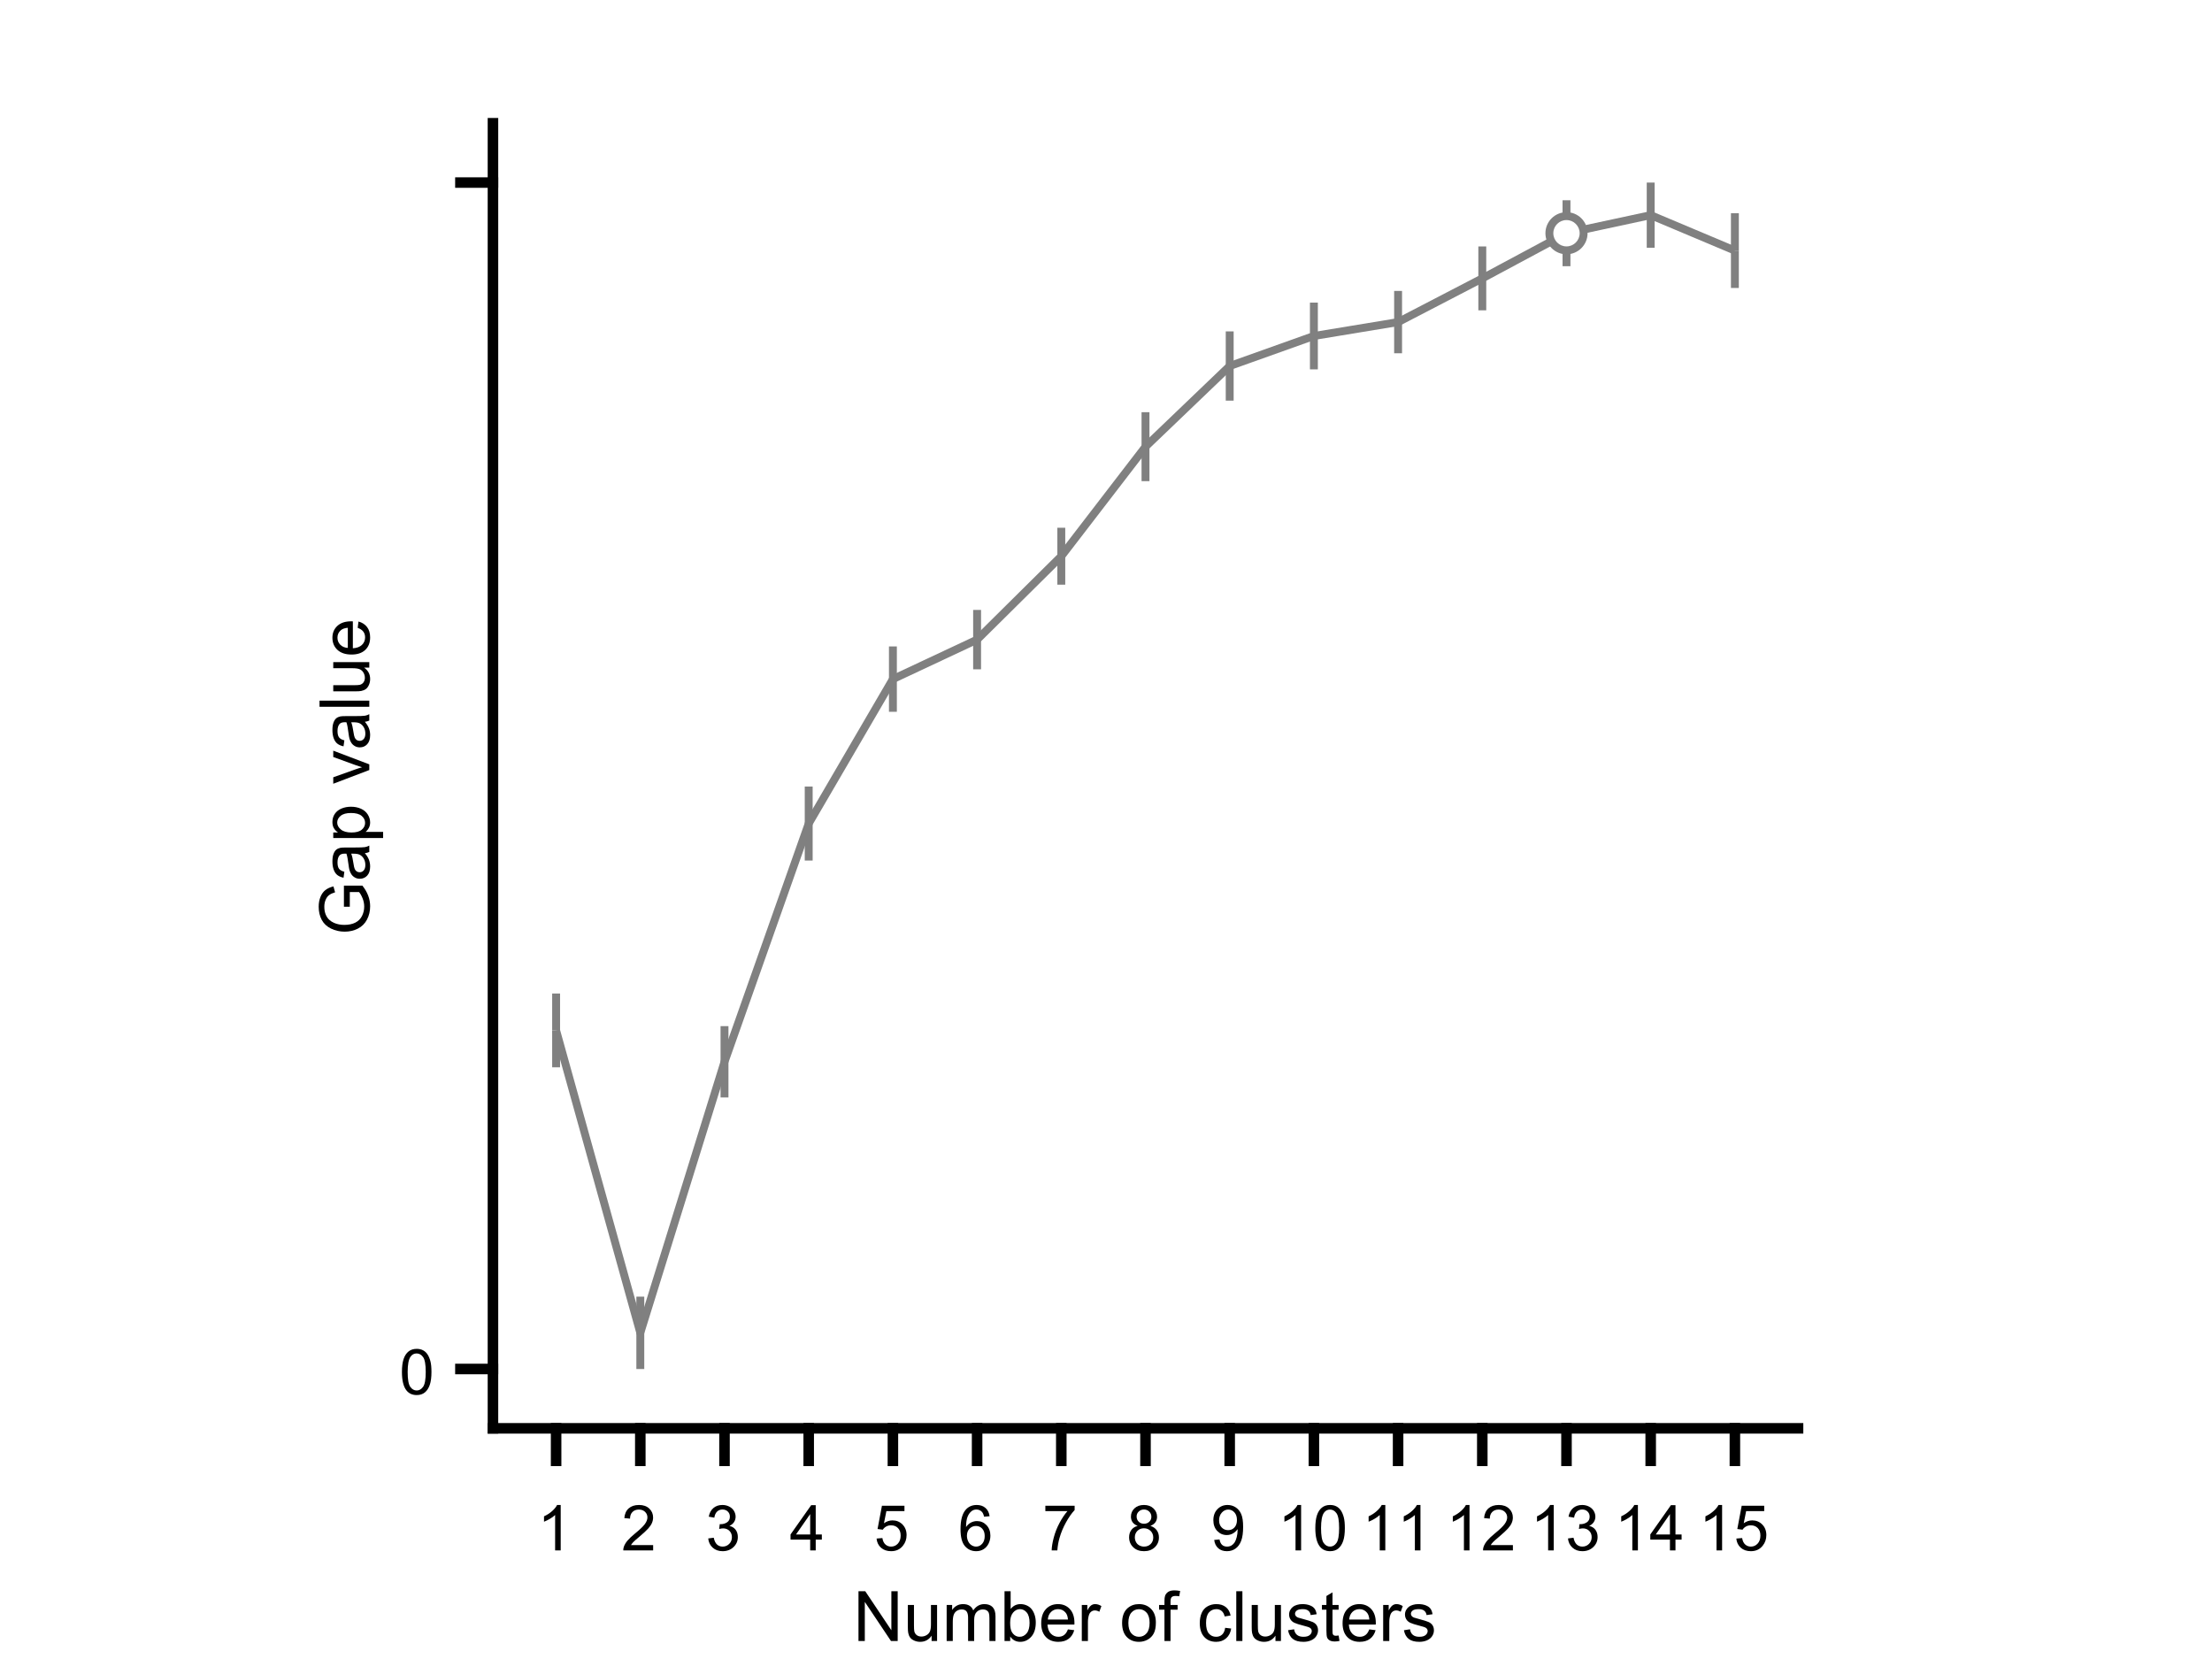
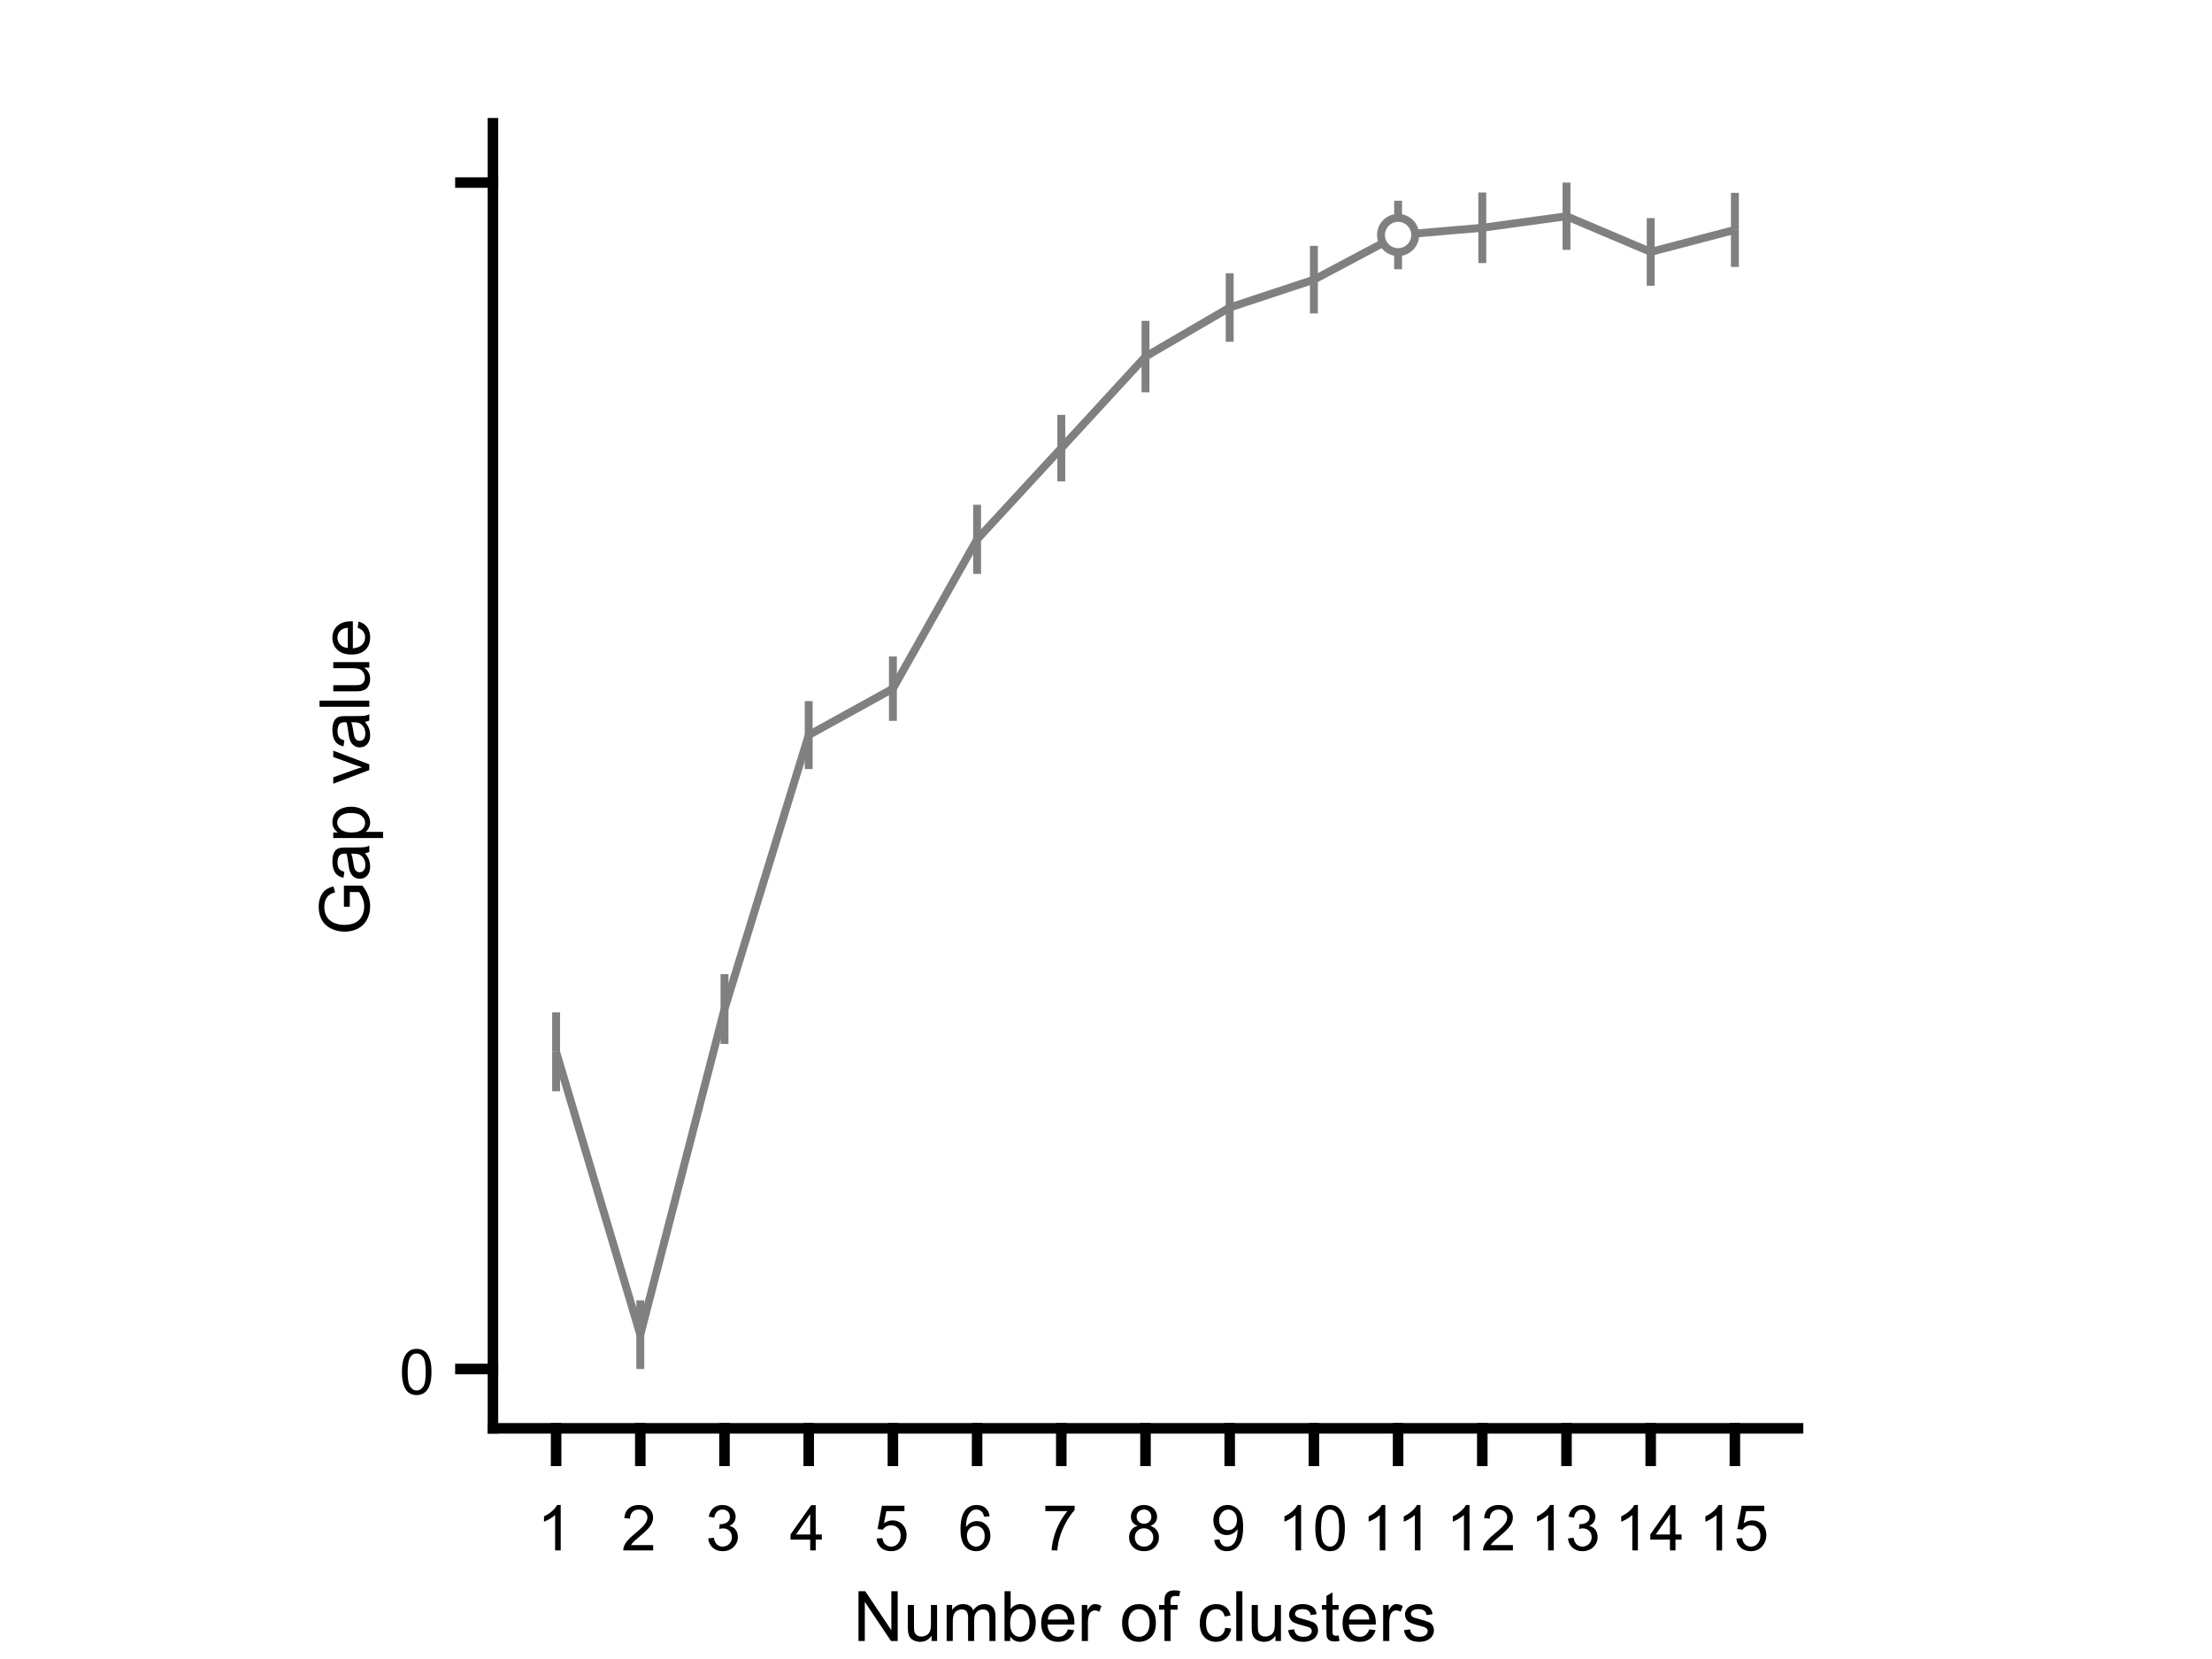
<svg xmlns="http://www.w3.org/2000/svg" style="fill-opacity:1; color-rendering:auto; color-interpolation:auto; text-rendering:auto; stroke:black; stroke-linecap:square; stroke-miterlimit:10; shape-rendering:auto; stroke-opacity:1; fill:black; stroke-dasharray:none; font-weight:normal; stroke-width:1; font-family:'Dialog'; font-style:normal; stroke-linejoin:miter; font-size:12px; stroke-dashoffset:0; image-rendering:auto;" width="700" height="525">
  <defs id="genericDefs" />
  <g>
    <defs id="defs1">
      <clipPath clipPathUnits="userSpaceOnUse" id="clipPath1">
        <path d="M0 0 L700 0 L700 525 L0 525 L0 0 Z" />
      </clipPath>
    </defs>
    <g style="fill:white; stroke:white;">
      <rect x="0" y="0" width="700" style="clip-path:url(#clipPath1); stroke:none;" height="525" />
    </g>
    <g style="fill:white; text-rendering:optimizeSpeed; color-rendering:optimizeSpeed; image-rendering:optimizeSpeed; shape-rendering:crispEdges; stroke:white; color-interpolation:sRGB;">
      <rect x="0" width="700" height="525" y="0" style="stroke:none;" />
    </g>
    <g style="stroke-linecap:butt; fill:gray; text-rendering:geometricPrecision; image-rendering:optimizeQuality; color-rendering:optimizeQuality; stroke-linejoin:round; stroke:gray; color-interpolation:linearRGB; stroke-width:2.5;">
-       <line y2="337.746" style="fill:none;" x1="175.984" x2="175.984" y1="326.074" />
-       <line y2="433.227" style="fill:none;" x1="202.629" x2="202.629" y1="421.778" />
-       <line y2="347.284" style="fill:none;" x1="229.274" x2="229.274" y1="336.009" />
-       <line y2="272.328" style="fill:none;" x1="255.919" x2="255.919" y1="260.617" />
-       <line y2="225.242" style="fill:none;" x1="282.565" x2="282.565" y1="214.908" />
-       <line y2="211.813" style="fill:none;" x1="309.21" x2="309.21" y1="202.409" />
-       <line y2="185.026" style="fill:none;" x1="335.855" x2="335.855" y1="176.02" />
-       <line y2="152.273" style="fill:none;" x1="362.5" x2="362.5" y1="141.359" />
-       <line y2="126.784" style="fill:none;" x1="389.145" x2="389.145" y1="115.828" />
-       <line y2="116.896" style="fill:none;" x1="415.79" x2="415.79" y1="106.323" />
-       <line y2="111.793" style="fill:none;" x1="442.435" x2="442.435" y1="101.929" />
-       <line y2="98.208" style="fill:none;" x1="469.081" x2="469.081" y1="88.095" />
-       <line y2="84.241" style="fill:none;" x1="495.726" x2="495.726" y1="73.808" />
-       <line y2="78.398" style="fill:none;" x1="522.371" x2="522.371" y1="68.085" />
-       <line y2="91.133" style="fill:none;" x1="549.016" x2="549.016" y1="79.304" />
-       <line y2="314.402" style="fill:none;" x1="175.984" x2="175.984" y1="326.074" />
-       <line y2="410.329" style="fill:none;" x1="202.629" x2="202.629" y1="421.778" />
-       <line y2="324.734" style="fill:none;" x1="229.274" x2="229.274" y1="336.009" />
-       <line y2="248.907" style="fill:none;" x1="255.919" x2="255.919" y1="260.617" />
-       <line y2="204.574" style="fill:none;" x1="282.565" x2="282.565" y1="214.908" />
-       <line y2="193.005" style="fill:none;" x1="309.21" x2="309.21" y1="202.409" />
-       <line y2="167.014" style="fill:none;" x1="335.855" x2="335.855" y1="176.02" />
-       <line y2="130.446" style="fill:none;" x1="362.5" x2="362.5" y1="141.359" />
-       <line y2="104.873" style="fill:none;" x1="389.145" x2="389.145" y1="115.828" />
-       <line y2="95.751" style="fill:none;" x1="415.79" x2="415.79" y1="106.323" />
-       <line y2="92.065" style="fill:none;" x1="442.435" x2="442.435" y1="101.929" />
-       <line y2="77.982" style="fill:none;" x1="469.081" x2="469.081" y1="88.095" />
-       <line y2="63.375" style="fill:none;" x1="495.726" x2="495.726" y1="73.808" />
-       <line y2="57.773" style="fill:none;" x1="522.371" x2="522.371" y1="68.085" />
-       <line y2="67.475" style="fill:none;" x1="549.016" x2="549.016" y1="79.304" />
-       <path d="M175.984 326.074 L202.629 421.778 L229.274 336.009 L255.919 260.617 L282.565 214.908 L309.21 202.409 L335.855 176.02 L362.5 141.359 L389.145 115.828 L415.79 106.323 L442.435 101.929 L469.081 88.095 L495.726 73.808 L522.371 68.085 L549.016 79.304" style="fill:none; fill-rule:evenodd;" />
+       <line y2="345.327" style="fill:none;" x1="175.984" x2="175.984" y1="332.851" />
+       <line y2="433.227" style="fill:none;" x1="202.629" x2="202.629" y1="422.371" />
+       <line y2="330.37" style="fill:none;" x1="229.274" x2="229.274" y1="319.318" />
+       <line y2="243.37" style="fill:none;" x1="255.919" x2="255.919" y1="232.619" />
+       <line y2="228.123" style="fill:none;" x1="282.565" x2="282.565" y1="217.923" />
+       <line y2="181.615" style="fill:none;" x1="309.21" x2="309.21" y1="170.675" />
+       <line y2="152.336" style="fill:none;" x1="335.855" x2="335.855" y1="141.814" />
+       <line y2="124.143" style="fill:none;" x1="362.5" x2="362.5" y1="112.845" />
+       <line y2="108.161" style="fill:none;" x1="389.145" x2="389.145" y1="97.316" />
+       <line y2="99.199" style="fill:none;" x1="415.79" x2="415.79" y1="88.503" />
+       <line y2="85.201" style="fill:none;" x1="442.435" x2="442.435" y1="74.366" />
+       <line y2="83.252" style="fill:none;" x1="469.081" x2="469.081" y1="72.083" />
+       <line y2="79.079" style="fill:none;" x1="495.726" x2="495.726" y1="68.426" />
+       <line y2="90.425" style="fill:none;" x1="522.371" x2="522.371" y1="79.714" />
+       <line y2="84.46" style="fill:none;" x1="549.016" x2="549.016" y1="72.745" />
+       <line y2="320.375" style="fill:none;" x1="175.984" x2="175.984" y1="332.851" />
+       <line y2="411.515" style="fill:none;" x1="202.629" x2="202.629" y1="422.371" />
+       <line y2="308.265" style="fill:none;" x1="229.274" x2="229.274" y1="319.318" />
+       <line y2="221.869" style="fill:none;" x1="255.919" x2="255.919" y1="232.619" />
+       <line y2="207.722" style="fill:none;" x1="282.565" x2="282.565" y1="217.923" />
+       <line y2="159.736" style="fill:none;" x1="309.21" x2="309.21" y1="170.675" />
+       <line y2="131.292" style="fill:none;" x1="335.855" x2="335.855" y1="141.814" />
+       <line y2="101.547" style="fill:none;" x1="362.5" x2="362.5" y1="112.845" />
+       <line y2="86.47" style="fill:none;" x1="389.145" x2="389.145" y1="97.316" />
+       <line y2="77.807" style="fill:none;" x1="415.79" x2="415.79" y1="88.503" />
+       <line y2="63.531" style="fill:none;" x1="442.435" x2="442.435" y1="74.366" />
+       <line y2="60.913" style="fill:none;" x1="469.081" x2="469.081" y1="72.083" />
+       <line y2="57.773" style="fill:none;" x1="495.726" x2="495.726" y1="68.426" />
+       <line y2="69.004" style="fill:none;" x1="522.371" x2="522.371" y1="79.714" />
+       <line y2="61.029" style="fill:none;" x1="549.016" x2="549.016" y1="72.745" />
+       <path d="M175.984 332.851 L202.629 422.371 L229.274 319.318 L255.919 232.619 L282.565 217.923 L309.21 170.675 L335.855 141.814 L362.5 112.845 L389.145 97.316 L415.79 88.503 L442.435 74.366 L469.081 72.083 L495.726 68.426 L522.371 79.714 L549.016 72.745" style="fill:none; fill-rule:evenodd;" />
    </g>
-     <g transform="translate(495.7258,73.808)" style="fill:white; text-rendering:geometricPrecision; color-rendering:optimizeQuality; image-rendering:optimizeQuality; color-interpolation:linearRGB; stroke:white;">
+     <g transform="translate(442.4355,74.3663)" style="fill:white; text-rendering:geometricPrecision; color-rendering:optimizeQuality; image-rendering:optimizeQuality; color-interpolation:linearRGB; stroke:white;">
      <circle r="5.417" style="stroke:none;" cx="0" cy="0" />
    </g>
-     <g transform="translate(495.7258,73.808)" style="stroke-linecap:butt; fill:gray; text-rendering:geometricPrecision; image-rendering:optimizeQuality; color-rendering:optimizeQuality; stroke-linejoin:round; stroke:gray; color-interpolation:linearRGB; stroke-width:2.5;">
+     <g transform="translate(442.4355,74.3663)" style="stroke-linecap:butt; fill:gray; text-rendering:geometricPrecision; image-rendering:optimizeQuality; color-rendering:optimizeQuality; stroke-linejoin:round; stroke:gray; color-interpolation:linearRGB; stroke-width:2.5;">
      <path style="stroke:none;" d="M0 -4.167 C2.301 -4.167 4.167 -2.301 4.167 0 L4.167 0 C4.167 2.301 2.301 4.167 -0 4.167 C-2.301 4.167 -4.167 2.301 -4.167 -0 C-4.167 -2.301 -2.301 -4.167 0 -4.167 ZM0 -6.667 C-3.682 -6.667 -6.667 -3.682 -6.667 -0 C-6.667 3.682 -3.682 6.667 -0 6.667 C3.682 6.667 6.667 3.682 6.667 0 L6.667 0 C6.667 -3.682 3.682 -6.667 0 -6.667 Z" />
    </g>
    <g style="text-rendering:geometricPrecision; stroke-width:3.333; color-interpolation:linearRGB; color-rendering:optimizeQuality; image-rendering:optimizeQuality; stroke-linejoin:round;">
      <line y2="452" style="fill:none;" x1="156" x2="569" y1="452" />
      <line y2="462.3" style="fill:none;" x1="175.984" x2="175.984" y1="452" />
      <line y2="462.3" style="fill:none;" x1="202.629" x2="202.629" y1="452" />
      <line y2="462.3" style="fill:none;" x1="229.274" x2="229.274" y1="452" />
      <line y2="462.3" style="fill:none;" x1="255.919" x2="255.919" y1="452" />
      <line y2="462.3" style="fill:none;" x1="282.565" x2="282.565" y1="452" />
      <line y2="462.3" style="fill:none;" x1="309.21" x2="309.21" y1="452" />
      <line y2="462.3" style="fill:none;" x1="335.855" x2="335.855" y1="452" />
      <line y2="462.3" style="fill:none;" x1="362.5" x2="362.5" y1="452" />
      <line y2="462.3" style="fill:none;" x1="389.145" x2="389.145" y1="452" />
      <line y2="462.3" style="fill:none;" x1="415.79" x2="415.79" y1="452" />
      <line y2="462.3" style="fill:none;" x1="442.435" x2="442.435" y1="452" />
      <line y2="462.3" style="fill:none;" x1="469.081" x2="469.081" y1="452" />
      <line y2="462.3" style="fill:none;" x1="495.726" x2="495.726" y1="452" />
      <line y2="462.3" style="fill:none;" x1="522.371" x2="522.371" y1="452" />
      <line y2="462.3" style="fill:none;" x1="549.016" x2="549.016" y1="452" />
    </g>
    <g transform="translate(175.9839,469.6333)" style="font-size:20px; text-rendering:geometricPrecision; color-rendering:optimizeQuality; image-rendering:optimizeQuality; font-family:'SansSerif'; color-interpolation:linearRGB;">
      <path style="stroke:none;" d="M1.453 21 L-0.312 21 L-0.312 9.797 Q-0.938 10.406 -1.969 11.008 Q-3 11.609 -3.828 11.922 L-3.828 10.219 Q-2.344 9.531 -1.242 8.539 Q-0.141 7.547 0.312 6.625 L1.453 6.625 L1.453 21 Z" />
    </g>
    <g transform="translate(202.629,469.6333)" style="font-size:20px; text-rendering:geometricPrecision; color-rendering:optimizeQuality; image-rendering:optimizeQuality; font-family:'SansSerif'; color-interpolation:linearRGB;">
      <path style="stroke:none;" d="M4.062 19.312 L4.062 21 L-5.391 21 Q-5.406 20.359 -5.188 19.781 Q-4.828 18.812 -4.031 17.875 Q-3.234 16.938 -1.734 15.703 Q0.609 13.797 1.43 12.68 Q2.25 11.562 2.25 10.562 Q2.25 9.516 1.5 8.797 Q0.75 8.078 -0.453 8.078 Q-1.719 8.078 -2.484 8.844 Q-3.25 9.609 -3.25 10.953 L-5.062 10.766 Q-4.875 8.75 -3.664 7.688 Q-2.453 6.625 -0.406 6.625 Q1.641 6.625 2.844 7.766 Q4.047 8.906 4.047 10.594 Q4.047 11.453 3.695 12.289 Q3.344 13.125 2.531 14.039 Q1.719 14.953 -0.172 16.562 Q-1.766 17.891 -2.211 18.359 Q-2.656 18.828 -2.953 19.312 L4.062 19.312 Z" />
    </g>
    <g transform="translate(229.2742,469.6333)" style="font-size:20px; text-rendering:geometricPrecision; color-rendering:optimizeQuality; image-rendering:optimizeQuality; font-family:'SansSerif'; color-interpolation:linearRGB;">
      <path style="stroke:none;" d="M-5.156 17.219 L-3.406 16.984 Q-3.094 18.484 -2.367 19.141 Q-1.641 19.797 -0.594 19.797 Q0.641 19.797 1.492 18.938 Q2.344 18.078 2.344 16.812 Q2.344 15.594 1.555 14.812 Q0.766 14.031 -0.453 14.031 Q-0.953 14.031 -1.688 14.219 L-1.5 12.672 Q-1.328 12.703 -1.219 12.703 Q-0.094 12.703 0.805 12.117 Q1.703 11.531 1.703 10.312 Q1.703 9.344 1.047 8.703 Q0.391 8.062 -0.641 8.062 Q-1.656 8.062 -2.344 8.711 Q-3.031 9.359 -3.219 10.641 L-4.984 10.328 Q-4.656 8.562 -3.516 7.594 Q-2.375 6.625 -0.672 6.625 Q0.5 6.625 1.484 7.125 Q2.469 7.625 2.992 8.5 Q3.516 9.375 3.516 10.344 Q3.516 11.266 3.016 12.031 Q2.516 12.797 1.547 13.25 Q2.812 13.531 3.516 14.461 Q4.219 15.391 4.219 16.766 Q4.219 18.641 2.852 19.945 Q1.484 21.25 -0.609 21.25 Q-2.5 21.25 -3.742 20.125 Q-4.984 19 -5.156 17.219 Z" />
    </g>
    <g transform="translate(255.9194,469.6333)" style="font-size:20px; text-rendering:geometricPrecision; color-rendering:optimizeQuality; image-rendering:optimizeQuality; font-family:'SansSerif'; color-interpolation:linearRGB;">
      <path style="stroke:none;" d="M0.469 21 L0.469 17.578 L-5.75 17.578 L-5.75 15.953 L0.781 6.688 L2.219 6.688 L2.219 15.953 L4.156 15.953 L4.156 17.578 L2.219 17.578 L2.219 21 L0.469 21 ZM0.469 15.953 L0.469 9.5 L-4.016 15.953 L0.469 15.953 Z" />
    </g>
    <g transform="translate(282.5645,469.6333)" style="font-size:20px; text-rendering:geometricPrecision; color-rendering:optimizeQuality; image-rendering:optimizeQuality; font-family:'SansSerif'; color-interpolation:linearRGB;">
      <path style="stroke:none;" d="M-5.172 17.25 L-3.328 17.094 Q-3.125 18.438 -2.375 19.117 Q-1.625 19.797 -0.562 19.797 Q0.703 19.797 1.578 18.844 Q2.453 17.891 2.453 16.297 Q2.453 14.797 1.609 13.93 Q0.766 13.062 -0.594 13.062 Q-1.453 13.062 -2.133 13.445 Q-2.812 13.828 -3.203 14.453 L-4.859 14.234 L-3.469 6.875 L3.656 6.875 L3.656 8.562 L-2.062 8.562 L-2.828 12.406 Q-1.547 11.5 -0.125 11.5 Q1.75 11.5 3.039 12.805 Q4.328 14.109 4.328 16.141 Q4.328 18.094 3.188 19.5 Q1.812 21.25 -0.562 21.25 Q-2.516 21.25 -3.758 20.156 Q-5 19.062 -5.172 17.25 Z" />
    </g>
    <g transform="translate(309.2097,469.6333)" style="font-size:20px; text-rendering:geometricPrecision; color-rendering:optimizeQuality; image-rendering:optimizeQuality; font-family:'SansSerif'; color-interpolation:linearRGB;">
      <path style="stroke:none;" d="M3.953 10.188 L2.203 10.328 Q1.969 9.297 1.547 8.828 Q0.828 8.062 -0.219 8.062 Q-1.062 8.062 -1.688 8.531 Q-2.516 9.141 -3 10.305 Q-3.484 11.469 -3.5 13.609 Q-2.859 12.656 -1.945 12.188 Q-1.031 11.719 -0.016 11.719 Q1.734 11.719 2.969 13.008 Q4.203 14.297 4.203 16.344 Q4.203 17.703 3.625 18.859 Q3.047 20.016 2.031 20.633 Q1.016 21.25 -0.281 21.25 Q-2.469 21.25 -3.859 19.633 Q-5.25 18.016 -5.25 14.297 Q-5.25 10.156 -3.719 8.266 Q-2.375 6.625 -0.109 6.625 Q1.578 6.625 2.656 7.57 Q3.734 8.516 3.953 10.188 ZM-3.219 16.359 Q-3.219 17.266 -2.836 18.094 Q-2.453 18.922 -1.758 19.359 Q-1.062 19.797 -0.312 19.797 Q0.812 19.797 1.609 18.898 Q2.406 18 2.406 16.453 Q2.406 14.969 1.617 14.117 Q0.828 13.266 -0.375 13.266 Q-1.562 13.266 -2.391 14.117 Q-3.219 14.969 -3.219 16.359 Z" />
    </g>
    <g transform="translate(335.8548,469.6333)" style="font-size:20px; text-rendering:geometricPrecision; color-rendering:optimizeQuality; image-rendering:optimizeQuality; font-family:'SansSerif'; color-interpolation:linearRGB;">
      <path style="stroke:none;" d="M-5.047 8.562 L-5.047 6.875 L4.219 6.875 L4.219 8.234 Q2.844 9.688 1.5 12.102 Q0.156 14.516 -0.562 17.062 Q-1.094 18.859 -1.25 21 L-3.047 21 Q-3.016 19.312 -2.383 16.922 Q-1.75 14.531 -0.562 12.305 Q0.625 10.078 1.953 8.562 L-5.047 8.562 Z" />
    </g>
    <g transform="translate(362.5,469.6333)" style="font-size:20px; text-rendering:geometricPrecision; color-rendering:optimizeQuality; image-rendering:optimizeQuality; font-family:'SansSerif'; color-interpolation:linearRGB;">
      <path style="stroke:none;" d="M-2.469 13.234 Q-3.562 12.828 -4.086 12.086 Q-4.609 11.344 -4.609 10.312 Q-4.609 8.75 -3.484 7.688 Q-2.359 6.625 -0.5 6.625 Q1.375 6.625 2.516 7.711 Q3.656 8.797 3.656 10.359 Q3.656 11.359 3.133 12.094 Q2.609 12.828 1.547 13.234 Q2.875 13.672 3.562 14.625 Q4.25 15.578 4.25 16.906 Q4.25 18.75 2.945 20 Q1.641 21.25 -0.469 21.25 Q-2.594 21.25 -3.891 19.992 Q-5.188 18.734 -5.188 16.859 Q-5.188 15.469 -4.477 14.523 Q-3.766 13.578 -2.469 13.234 ZM-2.812 10.25 Q-2.812 11.266 -2.156 11.914 Q-1.5 12.562 -0.469 12.562 Q0.547 12.562 1.203 11.922 Q1.859 11.281 1.859 10.359 Q1.859 9.391 1.188 8.727 Q0.516 8.062 -0.484 8.062 Q-1.484 8.062 -2.148 8.711 Q-2.812 9.359 -2.812 10.25 ZM-3.375 16.875 Q-3.375 17.625 -3.023 18.328 Q-2.672 19.031 -1.969 19.414 Q-1.266 19.797 -0.453 19.797 Q0.812 19.797 1.633 18.984 Q2.453 18.172 2.453 16.922 Q2.453 15.656 1.609 14.828 Q0.766 14 -0.516 14 Q-1.75 14 -2.562 14.82 Q-3.375 15.641 -3.375 16.875 Z" />
    </g>
    <g transform="translate(389.1452,469.6333)" style="font-size:20px; text-rendering:geometricPrecision; color-rendering:optimizeQuality; image-rendering:optimizeQuality; font-family:'SansSerif'; color-interpolation:linearRGB;">
      <path style="stroke:none;" d="M-4.906 17.688 L-3.219 17.531 Q-3 18.719 -2.398 19.258 Q-1.797 19.797 -0.844 19.797 Q-0.031 19.797 0.578 19.43 Q1.188 19.062 1.578 18.438 Q1.969 17.812 2.234 16.758 Q2.5 15.703 2.5 14.609 Q2.5 14.5 2.484 14.266 Q1.953 15.094 1.047 15.617 Q0.141 16.141 -0.938 16.141 Q-2.703 16.141 -3.938 14.852 Q-5.172 13.562 -5.172 11.453 Q-5.172 9.281 -3.883 7.953 Q-2.594 6.625 -0.672 6.625 Q0.734 6.625 1.891 7.375 Q3.047 8.125 3.648 9.516 Q4.25 10.906 4.25 13.547 Q4.25 16.297 3.648 17.922 Q3.047 19.547 1.875 20.398 Q0.703 21.25 -0.875 21.25 Q-2.562 21.25 -3.625 20.312 Q-4.688 19.375 -4.906 17.688 ZM2.297 11.375 Q2.297 9.859 1.492 8.969 Q0.688 8.078 -0.453 8.078 Q-1.625 8.078 -2.492 9.039 Q-3.359 10 -3.359 11.516 Q-3.359 12.891 -2.539 13.742 Q-1.719 14.594 -0.5 14.594 Q0.719 14.594 1.508 13.742 Q2.297 12.891 2.297 11.375 Z" />
    </g>
    <g transform="translate(415.7903,469.6333)" style="font-size:20px; text-rendering:geometricPrecision; color-rendering:optimizeQuality; image-rendering:optimizeQuality; font-family:'SansSerif'; color-interpolation:linearRGB;">
      <path style="stroke:none;" d="M-4.047 21 L-5.812 21 L-5.812 9.797 Q-6.438 10.406 -7.469 11.008 Q-8.5 11.609 -9.328 11.922 L-9.328 10.219 Q-7.844 9.531 -6.742 8.539 Q-5.641 7.547 -5.188 6.625 L-4.047 6.625 L-4.047 21 ZM0.451 13.938 Q0.451 11.406 0.975 9.852 Q1.498 8.297 2.529 7.461 Q3.561 6.625 5.123 6.625 Q6.279 6.625 7.146 7.086 Q8.014 7.547 8.576 8.422 Q9.139 9.297 9.467 10.555 Q9.795 11.812 9.795 13.938 Q9.795 16.453 9.271 18 Q8.748 19.547 7.725 20.398 Q6.701 21.25 5.123 21.25 Q3.045 21.25 1.873 19.766 Q0.451 17.969 0.451 13.938 ZM2.264 13.938 Q2.264 17.469 3.084 18.633 Q3.904 19.797 5.123 19.797 Q6.326 19.797 7.154 18.625 Q7.982 17.453 7.982 13.938 Q7.982 10.406 7.154 9.242 Q6.326 8.078 5.107 8.078 Q3.889 8.078 3.17 9.109 Q2.264 10.406 2.264 13.938 Z" />
    </g>
    <g transform="translate(442.4355,469.6333)" style="font-size:20px; text-rendering:geometricPrecision; color-rendering:optimizeQuality; image-rendering:optimizeQuality; font-family:'SansSerif'; color-interpolation:linearRGB;">
      <path style="stroke:none;" d="M-4.047 21 L-5.812 21 L-5.812 9.797 Q-6.438 10.406 -7.469 11.008 Q-8.5 11.609 -9.328 11.922 L-9.328 10.219 Q-7.844 9.531 -6.742 8.539 Q-5.641 7.547 -5.188 6.625 L-4.047 6.625 L-4.047 21 ZM7.076 21 L5.311 21 L5.311 9.797 Q4.686 10.406 3.654 11.008 Q2.623 11.609 1.795 11.922 L1.795 10.219 Q3.279 9.531 4.381 8.539 Q5.482 7.547 5.936 6.625 L7.076 6.625 L7.076 21 Z" />
    </g>
    <g transform="translate(469.0807,469.6333)" style="font-size:20px; text-rendering:geometricPrecision; color-rendering:optimizeQuality; image-rendering:optimizeQuality; font-family:'SansSerif'; color-interpolation:linearRGB;">
      <path style="stroke:none;" d="M-4.047 21 L-5.812 21 L-5.812 9.797 Q-6.438 10.406 -7.469 11.008 Q-8.5 11.609 -9.328 11.922 L-9.328 10.219 Q-7.844 9.531 -6.742 8.539 Q-5.641 7.547 -5.188 6.625 L-4.047 6.625 L-4.047 21 ZM9.685 19.312 L9.685 21 L0.232 21 Q0.217 20.359 0.435 19.781 Q0.795 18.812 1.592 17.875 Q2.389 16.938 3.889 15.703 Q6.232 13.797 7.053 12.68 Q7.873 11.562 7.873 10.562 Q7.873 9.516 7.123 8.797 Q6.373 8.078 5.17 8.078 Q3.904 8.078 3.139 8.844 Q2.373 9.609 2.373 10.953 L0.56 10.766 Q0.748 8.75 1.959 7.688 Q3.17 6.625 5.217 6.625 Q7.264 6.625 8.467 7.766 Q9.67 8.906 9.67 10.594 Q9.67 11.453 9.318 12.289 Q8.967 13.125 8.154 14.039 Q7.342 14.953 5.451 16.562 Q3.857 17.891 3.412 18.359 Q2.967 18.828 2.67 19.312 L9.685 19.312 Z" />
    </g>
    <g transform="translate(495.7258,469.6333)" style="font-size:20px; text-rendering:geometricPrecision; color-rendering:optimizeQuality; image-rendering:optimizeQuality; font-family:'SansSerif'; color-interpolation:linearRGB;">
      <path style="stroke:none;" d="M-4.047 21 L-5.812 21 L-5.812 9.797 Q-6.438 10.406 -7.469 11.008 Q-8.5 11.609 -9.328 11.922 L-9.328 10.219 Q-7.844 9.531 -6.742 8.539 Q-5.641 7.547 -5.188 6.625 L-4.047 6.625 L-4.047 21 ZM0.467 17.219 L2.217 16.984 Q2.529 18.484 3.256 19.141 Q3.982 19.797 5.029 19.797 Q6.264 19.797 7.115 18.938 Q7.967 18.078 7.967 16.812 Q7.967 15.594 7.178 14.812 Q6.389 14.031 5.17 14.031 Q4.67 14.031 3.936 14.219 L4.123 12.672 Q4.295 12.703 4.404 12.703 Q5.529 12.703 6.428 12.117 Q7.326 11.531 7.326 10.312 Q7.326 9.344 6.67 8.703 Q6.014 8.062 4.982 8.062 Q3.967 8.062 3.279 8.711 Q2.592 9.359 2.404 10.641 L0.639 10.328 Q0.967 8.562 2.107 7.594 Q3.248 6.625 4.951 6.625 Q6.123 6.625 7.107 7.125 Q8.092 7.625 8.615 8.5 Q9.139 9.375 9.139 10.344 Q9.139 11.266 8.639 12.031 Q8.139 12.797 7.17 13.25 Q8.435 13.531 9.139 14.461 Q9.842 15.391 9.842 16.766 Q9.842 18.641 8.475 19.945 Q7.107 21.25 5.014 21.25 Q3.123 21.25 1.881 20.125 Q0.639 19 0.467 17.219 Z" />
    </g>
    <g transform="translate(522.371,469.6333)" style="font-size:20px; text-rendering:geometricPrecision; color-rendering:optimizeQuality; image-rendering:optimizeQuality; font-family:'SansSerif'; color-interpolation:linearRGB;">
      <path style="stroke:none;" d="M-4.047 21 L-5.812 21 L-5.812 9.797 Q-6.438 10.406 -7.469 11.008 Q-8.5 11.609 -9.328 11.922 L-9.328 10.219 Q-7.844 9.531 -6.742 8.539 Q-5.641 7.547 -5.188 6.625 L-4.047 6.625 L-4.047 21 ZM6.092 21 L6.092 17.578 L-0.127 17.578 L-0.127 15.953 L6.404 6.688 L7.842 6.688 L7.842 15.953 L9.779 15.953 L9.779 17.578 L7.842 17.578 L7.842 21 L6.092 21 ZM6.092 15.953 L6.092 9.5 L1.607 15.953 L6.092 15.953 Z" />
    </g>
    <g transform="translate(549.0161,469.6333)" style="font-size:20px; text-rendering:geometricPrecision; color-rendering:optimizeQuality; image-rendering:optimizeQuality; font-family:'SansSerif'; color-interpolation:linearRGB;">
      <path style="stroke:none;" d="M-4.047 21 L-5.812 21 L-5.812 9.797 Q-6.438 10.406 -7.469 11.008 Q-8.5 11.609 -9.328 11.922 L-9.328 10.219 Q-7.844 9.531 -6.742 8.539 Q-5.641 7.547 -5.188 6.625 L-4.047 6.625 L-4.047 21 ZM0.451 17.25 L2.295 17.094 Q2.498 18.438 3.248 19.117 Q3.998 19.797 5.061 19.797 Q6.326 19.797 7.201 18.844 Q8.076 17.891 8.076 16.297 Q8.076 14.797 7.232 13.93 Q6.389 13.062 5.029 13.062 Q4.17 13.062 3.49 13.445 Q2.811 13.828 2.42 14.453 L0.764 14.234 L2.154 6.875 L9.279 6.875 L9.279 8.562 L3.561 8.562 L2.795 12.406 Q4.076 11.5 5.498 11.5 Q7.373 11.5 8.662 12.805 Q9.951 14.109 9.951 16.141 Q9.951 18.094 8.81 19.5 Q7.436 21.25 5.061 21.25 Q3.107 21.25 1.865 20.156 Q0.623 19.062 0.451 17.25 Z" />
    </g>
    <g transform="translate(362.5002,496.3)" style="font-size:22px; text-rendering:geometricPrecision; color-rendering:optimizeQuality; image-rendering:optimizeQuality; font-family:'SansSerif'; color-interpolation:linearRGB;">
      <path style="stroke:none;" d="M-90.828 23 L-90.828 7.25 L-88.688 7.25 L-80.422 19.609 L-80.422 7.25 L-78.422 7.25 L-78.422 23 L-80.547 23 L-88.828 10.625 L-88.828 23 L-90.828 23 ZM-67.69 23 L-67.69 21.328 Q-69.019 23.266 -71.3 23.266 Q-72.315 23.266 -73.19 22.875 Q-74.065 22.484 -74.487 21.898 Q-74.909 21.312 -75.081 20.469 Q-75.206 19.891 -75.206 18.656 L-75.206 11.594 L-73.269 11.594 L-73.269 17.922 Q-73.269 19.438 -73.159 19.953 Q-72.972 20.719 -72.378 21.156 Q-71.784 21.594 -70.925 21.594 Q-70.05 21.594 -69.284 21.148 Q-68.519 20.703 -68.206 19.938 Q-67.894 19.172 -67.894 17.703 L-67.894 11.594 L-65.956 11.594 L-65.956 23 L-67.69 23 ZM-62.924 23 L-62.924 11.594 L-61.19 11.594 L-61.19 13.188 Q-60.658 12.359 -59.768 11.844 Q-58.877 11.328 -57.736 11.328 Q-56.471 11.328 -55.658 11.859 Q-54.846 12.391 -54.518 13.328 Q-53.158 11.328 -50.986 11.328 Q-49.299 11.328 -48.385 12.273 Q-47.471 13.219 -47.471 15.172 L-47.471 23 L-49.393 23 L-49.393 15.812 Q-49.393 14.656 -49.58 14.141 Q-49.768 13.625 -50.26 13.32 Q-50.752 13.016 -51.424 13.016 Q-52.627 13.016 -53.424 13.812 Q-54.221 14.609 -54.221 16.375 L-54.221 23 L-56.143 23 L-56.143 15.594 Q-56.143 14.297 -56.619 13.656 Q-57.096 13.016 -58.174 13.016 Q-58.986 13.016 -59.682 13.445 Q-60.377 13.875 -60.682 14.695 Q-60.986 15.516 -60.986 17.078 L-60.986 23 L-62.924 23 ZM-42.816 23 L-44.613 23 L-44.613 7.25 L-42.676 7.25 L-42.676 12.875 Q-41.457 11.328 -39.551 11.328 Q-38.504 11.328 -37.559 11.758 Q-36.613 12.188 -36.012 12.953 Q-35.41 13.719 -35.066 14.805 Q-34.723 15.891 -34.723 17.125 Q-34.723 20.062 -36.168 21.664 Q-37.613 23.266 -39.645 23.266 Q-41.66 23.266 -42.816 21.578 L-42.816 23 ZM-42.832 17.203 Q-42.832 19.266 -42.285 20.172 Q-41.363 21.672 -39.816 21.672 Q-38.535 21.672 -37.613 20.57 Q-36.691 19.469 -36.691 17.281 Q-36.691 15.047 -37.582 13.984 Q-38.473 12.922 -39.723 12.922 Q-40.988 12.922 -41.91 14.023 Q-42.832 15.125 -42.832 17.203 ZM-24.55 19.328 L-22.55 19.578 Q-23.034 21.328 -24.308 22.297 Q-25.581 23.266 -27.581 23.266 Q-30.081 23.266 -31.542 21.719 Q-33.003 20.172 -33.003 17.391 Q-33.003 14.516 -31.526 12.922 Q-30.05 11.328 -27.675 11.328 Q-25.394 11.328 -23.94 12.891 Q-22.487 14.453 -22.487 17.281 Q-22.487 17.453 -22.503 17.797 L-31.019 17.797 Q-30.909 19.672 -29.948 20.672 Q-28.987 21.672 -27.565 21.672 Q-26.503 21.672 -25.753 21.109 Q-25.003 20.547 -24.55 19.328 ZM-30.909 16.203 L-24.534 16.203 Q-24.659 14.766 -25.269 14.047 Q-26.19 12.922 -27.659 12.922 Q-28.987 12.922 -29.894 13.812 Q-30.8 14.703 -30.909 16.203 ZM-20.158 23 L-20.158 11.594 L-18.408 11.594 L-18.408 13.328 Q-17.752 12.109 -17.182 11.719 Q-16.611 11.328 -15.94 11.328 Q-14.955 11.328 -13.955 11.953 L-14.611 13.75 Q-15.33 13.328 -16.033 13.328 Q-16.674 13.328 -17.174 13.711 Q-17.674 14.094 -17.893 14.766 Q-18.221 15.797 -18.221 17.031 L-18.221 23 L-20.158 23 ZM-7.407 17.297 Q-7.407 14.125 -5.642 12.594 Q-4.173 11.328 -2.063 11.328 Q0.296 11.328 1.788 12.875 Q3.28 14.422 3.28 17.141 Q3.28 19.344 2.616 20.602 Q1.952 21.859 0.694 22.562 Q-0.564 23.266 -2.063 23.266 Q-4.454 23.266 -5.931 21.727 Q-7.407 20.188 -7.407 17.297 ZM-5.423 17.297 Q-5.423 19.484 -4.47 20.578 Q-3.517 21.672 -2.063 21.672 Q-0.626 21.672 0.335 20.57 Q1.296 19.469 1.296 17.234 Q1.296 15.109 0.335 14.023 Q-0.626 12.938 -2.063 12.938 Q-3.517 12.938 -4.47 14.023 Q-5.423 15.109 -5.423 17.297 ZM6 23 L6 13.094 L4.297 13.094 L4.297 11.594 L6 11.594 L6 10.375 Q6 9.234 6.203 8.672 Q6.484 7.922 7.188 7.453 Q7.891 6.984 9.172 6.984 Q9.984 6.984 10.969 7.172 L10.672 8.859 Q10.078 8.75 9.547 8.75 Q8.656 8.75 8.289 9.125 Q7.922 9.5 7.922 10.531 L7.922 11.594 L10.156 11.594 L10.156 13.094 L7.922 13.094 L7.922 23 L6 23 ZM25.209 18.828 L27.115 19.062 Q26.803 21.031 25.521 22.148 Q24.24 23.266 22.365 23.266 Q20.021 23.266 18.6 21.734 Q17.178 20.203 17.178 17.344 Q17.178 15.484 17.787 14.102 Q18.396 12.719 19.654 12.023 Q20.912 11.328 22.381 11.328 Q24.24 11.328 25.42 12.273 Q26.6 13.219 26.928 14.938 L25.053 15.234 Q24.787 14.078 24.1 13.5 Q23.412 12.922 22.459 12.922 Q20.99 12.922 20.076 13.969 Q19.162 15.016 19.162 17.281 Q19.162 19.578 20.045 20.625 Q20.928 21.672 22.35 21.672 Q23.49 21.672 24.248 20.969 Q25.006 20.266 25.209 18.828 ZM28.725 23 L28.725 7.25 L30.662 7.25 L30.662 23 L28.725 23 ZM41.128 23 L41.128 21.328 Q39.8 23.266 37.519 23.266 Q36.503 23.266 35.628 22.875 Q34.753 22.484 34.331 21.898 Q33.909 21.312 33.737 20.469 Q33.612 19.891 33.612 18.656 L33.612 11.594 L35.55 11.594 L35.55 17.922 Q35.55 19.438 35.659 19.953 Q35.847 20.719 36.44 21.156 Q37.034 21.594 37.894 21.594 Q38.769 21.594 39.534 21.148 Q40.3 20.703 40.612 19.938 Q40.925 19.172 40.925 17.703 L40.925 11.594 L42.862 11.594 L42.862 23 L41.128 23 ZM45.113 19.594 L47.035 19.297 Q47.191 20.438 47.926 21.055 Q48.66 21.672 49.988 21.672 Q51.316 21.672 51.965 21.125 Q52.613 20.578 52.613 19.859 Q52.613 19.203 52.035 18.828 Q51.645 18.562 50.066 18.172 Q47.926 17.625 47.105 17.234 Q46.285 16.844 45.863 16.148 Q45.441 15.453 45.441 14.625 Q45.441 13.859 45.793 13.211 Q46.145 12.562 46.738 12.125 Q47.191 11.797 47.973 11.562 Q48.754 11.328 49.645 11.328 Q50.988 11.328 52.004 11.719 Q53.02 12.109 53.504 12.766 Q53.988 13.422 54.16 14.531 L52.27 14.797 Q52.145 13.906 51.527 13.414 Q50.91 12.922 49.785 12.922 Q48.441 12.922 47.879 13.359 Q47.316 13.797 47.316 14.391 Q47.316 14.766 47.551 15.078 Q47.785 15.391 48.285 15.594 Q48.582 15.688 49.988 16.078 Q52.051 16.625 52.863 16.977 Q53.676 17.328 54.137 17.992 Q54.598 18.656 54.598 19.641 Q54.598 20.609 54.035 21.469 Q53.473 22.328 52.402 22.797 Q51.332 23.266 49.988 23.266 Q47.77 23.266 46.605 22.336 Q45.441 21.406 45.113 19.594 ZM61.113 21.266 L61.395 22.984 Q60.582 23.156 59.926 23.156 Q58.879 23.156 58.301 22.82 Q57.723 22.484 57.488 21.945 Q57.254 21.406 57.254 19.656 L57.254 13.094 L55.832 13.094 L55.832 11.594 L57.254 11.594 L57.254 8.766 L59.176 7.609 L59.176 11.594 L61.113 11.594 L61.113 13.094 L59.176 13.094 L59.176 19.766 Q59.176 20.594 59.277 20.828 Q59.379 21.062 59.605 21.203 Q59.832 21.344 60.27 21.344 Q60.582 21.344 61.113 21.266 ZM70.819 19.328 L72.819 19.578 Q72.335 21.328 71.061 22.297 Q69.788 23.266 67.788 23.266 Q65.288 23.266 63.827 21.719 Q62.366 20.172 62.366 17.391 Q62.366 14.516 63.843 12.922 Q65.319 11.328 67.694 11.328 Q69.976 11.328 71.429 12.891 Q72.882 14.453 72.882 17.281 Q72.882 17.453 72.866 17.797 L64.351 17.797 Q64.46 19.672 65.421 20.672 Q66.382 21.672 67.804 21.672 Q68.866 21.672 69.616 21.109 Q70.366 20.547 70.819 19.328 ZM64.46 16.203 L70.835 16.203 Q70.71 14.766 70.101 14.047 Q69.179 12.922 67.71 12.922 Q66.382 12.922 65.476 13.812 Q64.569 14.703 64.46 16.203 ZM75.211 23 L75.211 11.594 L76.961 11.594 L76.961 13.328 Q77.617 12.109 78.188 11.719 Q78.758 11.328 79.43 11.328 Q80.414 11.328 81.414 11.953 L80.758 13.75 Q80.039 13.328 79.336 13.328 Q78.695 13.328 78.195 13.711 Q77.695 14.094 77.477 14.766 Q77.148 15.797 77.148 17.031 L77.148 23 L75.211 23 ZM81.787 19.594 L83.709 19.297 Q83.865 20.438 84.6 21.055 Q85.334 21.672 86.662 21.672 Q87.99 21.672 88.639 21.125 Q89.287 20.578 89.287 19.859 Q89.287 19.203 88.709 18.828 Q88.318 18.562 86.74 18.172 Q84.6 17.625 83.779 17.234 Q82.959 16.844 82.537 16.148 Q82.115 15.453 82.115 14.625 Q82.115 13.859 82.467 13.211 Q82.818 12.562 83.412 12.125 Q83.865 11.797 84.647 11.562 Q85.428 11.328 86.318 11.328 Q87.662 11.328 88.678 11.719 Q89.693 12.109 90.178 12.766 Q90.662 13.422 90.834 14.531 L88.943 14.797 Q88.818 13.906 88.201 13.414 Q87.584 12.922 86.459 12.922 Q85.115 12.922 84.553 13.359 Q83.99 13.797 83.99 14.391 Q83.99 14.766 84.225 15.078 Q84.459 15.391 84.959 15.594 Q85.256 15.688 86.662 16.078 Q88.725 16.625 89.537 16.977 Q90.35 17.328 90.811 17.992 Q91.272 18.656 91.272 19.641 Q91.272 20.609 90.709 21.469 Q90.147 22.328 89.076 22.797 Q88.006 23.266 86.662 23.266 Q84.443 23.266 83.279 22.336 Q82.115 21.406 81.787 19.594 Z" />
    </g>
    <g style="text-rendering:geometricPrecision; stroke-width:3.333; color-interpolation:linearRGB; color-rendering:optimizeQuality; image-rendering:optimizeQuality; stroke-linejoin:round;">
      <line y2="39" style="fill:none;" x1="156" x2="156" y1="452" />
      <line y2="433.227" style="fill:none;" x1="156" x2="145.7" y1="433.227" />
      <line y2="57.773" style="fill:none;" x1="156" x2="145.7" y1="57.773" />
    </g>
    <g transform="translate(138.3667,433.2273)" style="font-size:20px; text-rendering:geometricPrecision; color-rendering:optimizeQuality; image-rendering:optimizeQuality; font-family:'SansSerif'; color-interpolation:linearRGB;">
      <path style="stroke:none;" d="M-11.172 0.938 Q-11.172 -1.594 -10.648 -3.148 Q-10.125 -4.703 -9.094 -5.539 Q-8.062 -6.375 -6.5 -6.375 Q-5.344 -6.375 -4.477 -5.914 Q-3.609 -5.453 -3.047 -4.578 Q-2.484 -3.703 -2.156 -2.445 Q-1.828 -1.188 -1.828 0.938 Q-1.828 3.453 -2.352 5 Q-2.875 6.547 -3.898 7.398 Q-4.922 8.25 -6.5 8.25 Q-8.578 8.25 -9.75 6.766 Q-11.172 4.969 -11.172 0.938 ZM-9.359 0.938 Q-9.359 4.469 -8.539 5.633 Q-7.719 6.797 -6.5 6.797 Q-5.297 6.797 -4.469 5.625 Q-3.641 4.453 -3.641 0.938 Q-3.641 -2.594 -4.469 -3.758 Q-5.297 -4.922 -6.516 -4.922 Q-7.734 -4.922 -8.453 -3.891 Q-9.359 -2.594 -9.359 0.938 Z" />
    </g>
    <g transform="translate(121.8667,245.4998) rotate(-90)" style="font-size:22px; text-rendering:geometricPrecision; color-rendering:optimizeQuality; image-rendering:optimizeQuality; font-family:'SansSerif'; color-interpolation:linearRGB;">
      <path style="stroke:none;" d="M-41.438 -11.172 L-41.438 -13.031 L-34.766 -13.031 L-34.766 -7.188 Q-36.297 -5.969 -37.93 -5.352 Q-39.562 -4.734 -41.281 -4.734 Q-43.609 -4.734 -45.5 -5.727 Q-47.391 -6.719 -48.359 -8.602 Q-49.328 -10.484 -49.328 -12.797 Q-49.328 -15.094 -48.367 -17.086 Q-47.406 -19.078 -45.602 -20.047 Q-43.797 -21.016 -41.438 -21.016 Q-39.734 -21.016 -38.352 -20.461 Q-36.969 -19.906 -36.188 -18.922 Q-35.406 -17.938 -35 -16.344 L-36.875 -15.828 Q-37.234 -17.031 -37.758 -17.719 Q-38.281 -18.406 -39.258 -18.82 Q-40.234 -19.234 -41.438 -19.234 Q-42.859 -19.234 -43.906 -18.797 Q-44.953 -18.359 -45.586 -17.656 Q-46.219 -16.953 -46.578 -16.094 Q-47.188 -14.641 -47.188 -12.922 Q-47.188 -10.828 -46.461 -9.406 Q-45.734 -7.984 -44.344 -7.297 Q-42.953 -6.609 -41.406 -6.609 Q-40.047 -6.609 -38.758 -7.133 Q-37.469 -7.656 -36.797 -8.25 L-36.797 -11.172 L-41.438 -11.172 ZM-24.497 -6.406 Q-25.56 -5.5 -26.56 -5.117 Q-27.56 -4.734 -28.7 -4.734 Q-30.575 -4.734 -31.583 -5.656 Q-32.591 -6.578 -32.591 -8.016 Q-32.591 -8.844 -32.208 -9.539 Q-31.825 -10.234 -31.208 -10.648 Q-30.591 -11.062 -29.825 -11.281 Q-29.247 -11.438 -28.106 -11.578 Q-25.763 -11.859 -24.653 -12.234 Q-24.638 -12.641 -24.638 -12.75 Q-24.638 -13.922 -25.185 -14.406 Q-25.935 -15.062 -27.388 -15.062 Q-28.763 -15.062 -29.411 -14.586 Q-30.06 -14.109 -30.372 -12.891 L-32.263 -13.156 Q-31.997 -14.375 -31.411 -15.117 Q-30.825 -15.859 -29.708 -16.266 Q-28.591 -16.672 -27.106 -16.672 Q-25.653 -16.672 -24.739 -16.328 Q-23.825 -15.984 -23.395 -15.461 Q-22.966 -14.938 -22.794 -14.141 Q-22.7 -13.641 -22.7 -12.359 L-22.7 -9.781 Q-22.7 -7.078 -22.575 -6.367 Q-22.45 -5.656 -22.091 -5 L-24.106 -5 Q-24.403 -5.609 -24.497 -6.406 ZM-24.653 -10.719 Q-25.7 -10.297 -27.81 -10 Q-28.997 -9.828 -29.497 -9.609 Q-29.997 -9.391 -30.263 -8.977 Q-30.528 -8.562 -30.528 -8.062 Q-30.528 -7.281 -29.942 -6.766 Q-29.356 -6.25 -28.231 -6.25 Q-27.106 -6.25 -26.239 -6.742 Q-25.372 -7.234 -24.966 -8.078 Q-24.653 -8.734 -24.653 -10.016 L-24.653 -10.719 ZM-19.699 -0.625 L-19.699 -16.406 L-17.934 -16.406 L-17.934 -14.922 Q-17.324 -15.797 -16.535 -16.234 Q-15.746 -16.672 -14.637 -16.672 Q-13.168 -16.672 -12.051 -15.914 Q-10.934 -15.156 -10.363 -13.789 Q-9.793 -12.422 -9.793 -10.797 Q-9.793 -9.047 -10.426 -7.641 Q-11.059 -6.234 -12.254 -5.484 Q-13.449 -4.734 -14.777 -4.734 Q-15.73 -4.734 -16.504 -5.148 Q-17.277 -5.562 -17.762 -6.188 L-17.762 -0.625 L-19.699 -0.625 ZM-17.949 -10.641 Q-17.949 -8.438 -17.059 -7.383 Q-16.168 -6.328 -14.902 -6.328 Q-13.605 -6.328 -12.691 -7.422 Q-11.777 -8.516 -11.777 -10.797 Q-11.777 -12.984 -12.676 -14.07 Q-13.574 -15.156 -14.809 -15.156 Q-16.043 -15.156 -16.996 -14 Q-17.949 -12.844 -17.949 -10.641 ZM1.82 -5 L-2.523 -16.406 L-0.477 -16.406 L1.961 -9.578 Q2.367 -8.469 2.695 -7.281 Q2.961 -8.188 3.414 -9.453 L5.945 -16.406 L7.945 -16.406 L3.617 -5 L1.82 -5 ZM17.086 -6.406 Q16.023 -5.5 15.023 -5.117 Q14.023 -4.734 12.883 -4.734 Q11.008 -4.734 10 -5.656 Q8.992 -6.578 8.992 -8.016 Q8.992 -8.844 9.375 -9.539 Q9.758 -10.234 10.375 -10.648 Q10.992 -11.062 11.758 -11.281 Q12.336 -11.438 13.477 -11.578 Q15.82 -11.859 16.93 -12.234 Q16.945 -12.641 16.945 -12.75 Q16.945 -13.922 16.398 -14.406 Q15.648 -15.062 14.195 -15.062 Q12.82 -15.062 12.172 -14.586 Q11.523 -14.109 11.211 -12.891 L9.32 -13.156 Q9.586 -14.375 10.172 -15.117 Q10.758 -15.859 11.875 -16.266 Q12.992 -16.672 14.477 -16.672 Q15.93 -16.672 16.844 -16.328 Q17.758 -15.984 18.188 -15.461 Q18.617 -14.938 18.789 -14.141 Q18.883 -13.641 18.883 -12.359 L18.883 -9.781 Q18.883 -7.078 19.008 -6.367 Q19.133 -5.656 19.492 -5 L17.477 -5 Q17.18 -5.609 17.086 -6.406 ZM16.93 -10.719 Q15.883 -10.297 13.773 -10 Q12.586 -9.828 12.086 -9.609 Q11.586 -9.391 11.32 -8.977 Q11.055 -8.562 11.055 -8.062 Q11.055 -7.281 11.641 -6.766 Q12.227 -6.25 13.352 -6.25 Q14.477 -6.25 15.344 -6.742 Q16.211 -7.234 16.617 -8.078 Q16.93 -8.734 16.93 -10.016 L16.93 -10.719 ZM21.837 -5 L21.837 -20.75 L23.774 -20.75 L23.774 -5 L21.837 -5 ZM34.24 -5 L34.24 -6.672 Q32.912 -4.734 30.631 -4.734 Q29.615 -4.734 28.74 -5.125 Q27.865 -5.516 27.443 -6.102 Q27.021 -6.688 26.85 -7.531 Q26.725 -8.109 26.725 -9.344 L26.725 -16.406 L28.662 -16.406 L28.662 -10.078 Q28.662 -8.562 28.771 -8.047 Q28.959 -7.281 29.553 -6.844 Q30.146 -6.406 31.006 -6.406 Q31.881 -6.406 32.647 -6.852 Q33.412 -7.297 33.725 -8.062 Q34.037 -8.828 34.037 -10.297 L34.037 -16.406 L35.975 -16.406 L35.975 -5 L34.24 -5 ZM46.819 -8.672 L48.819 -8.422 Q48.335 -6.672 47.062 -5.703 Q45.788 -4.734 43.788 -4.734 Q41.288 -4.734 39.827 -6.281 Q38.366 -7.828 38.366 -10.609 Q38.366 -13.484 39.843 -15.078 Q41.319 -16.672 43.694 -16.672 Q45.976 -16.672 47.429 -15.109 Q48.882 -13.547 48.882 -10.719 Q48.882 -10.547 48.866 -10.203 L40.351 -10.203 Q40.46 -8.328 41.421 -7.328 Q42.382 -6.328 43.804 -6.328 Q44.866 -6.328 45.616 -6.891 Q46.366 -7.453 46.819 -8.672 ZM40.46 -11.797 L46.835 -11.797 Q46.71 -13.234 46.101 -13.953 Q45.179 -15.078 43.71 -15.078 Q42.382 -15.078 41.476 -14.188 Q40.569 -13.297 40.46 -11.797 Z" />
    </g>
  </g>
</svg>
